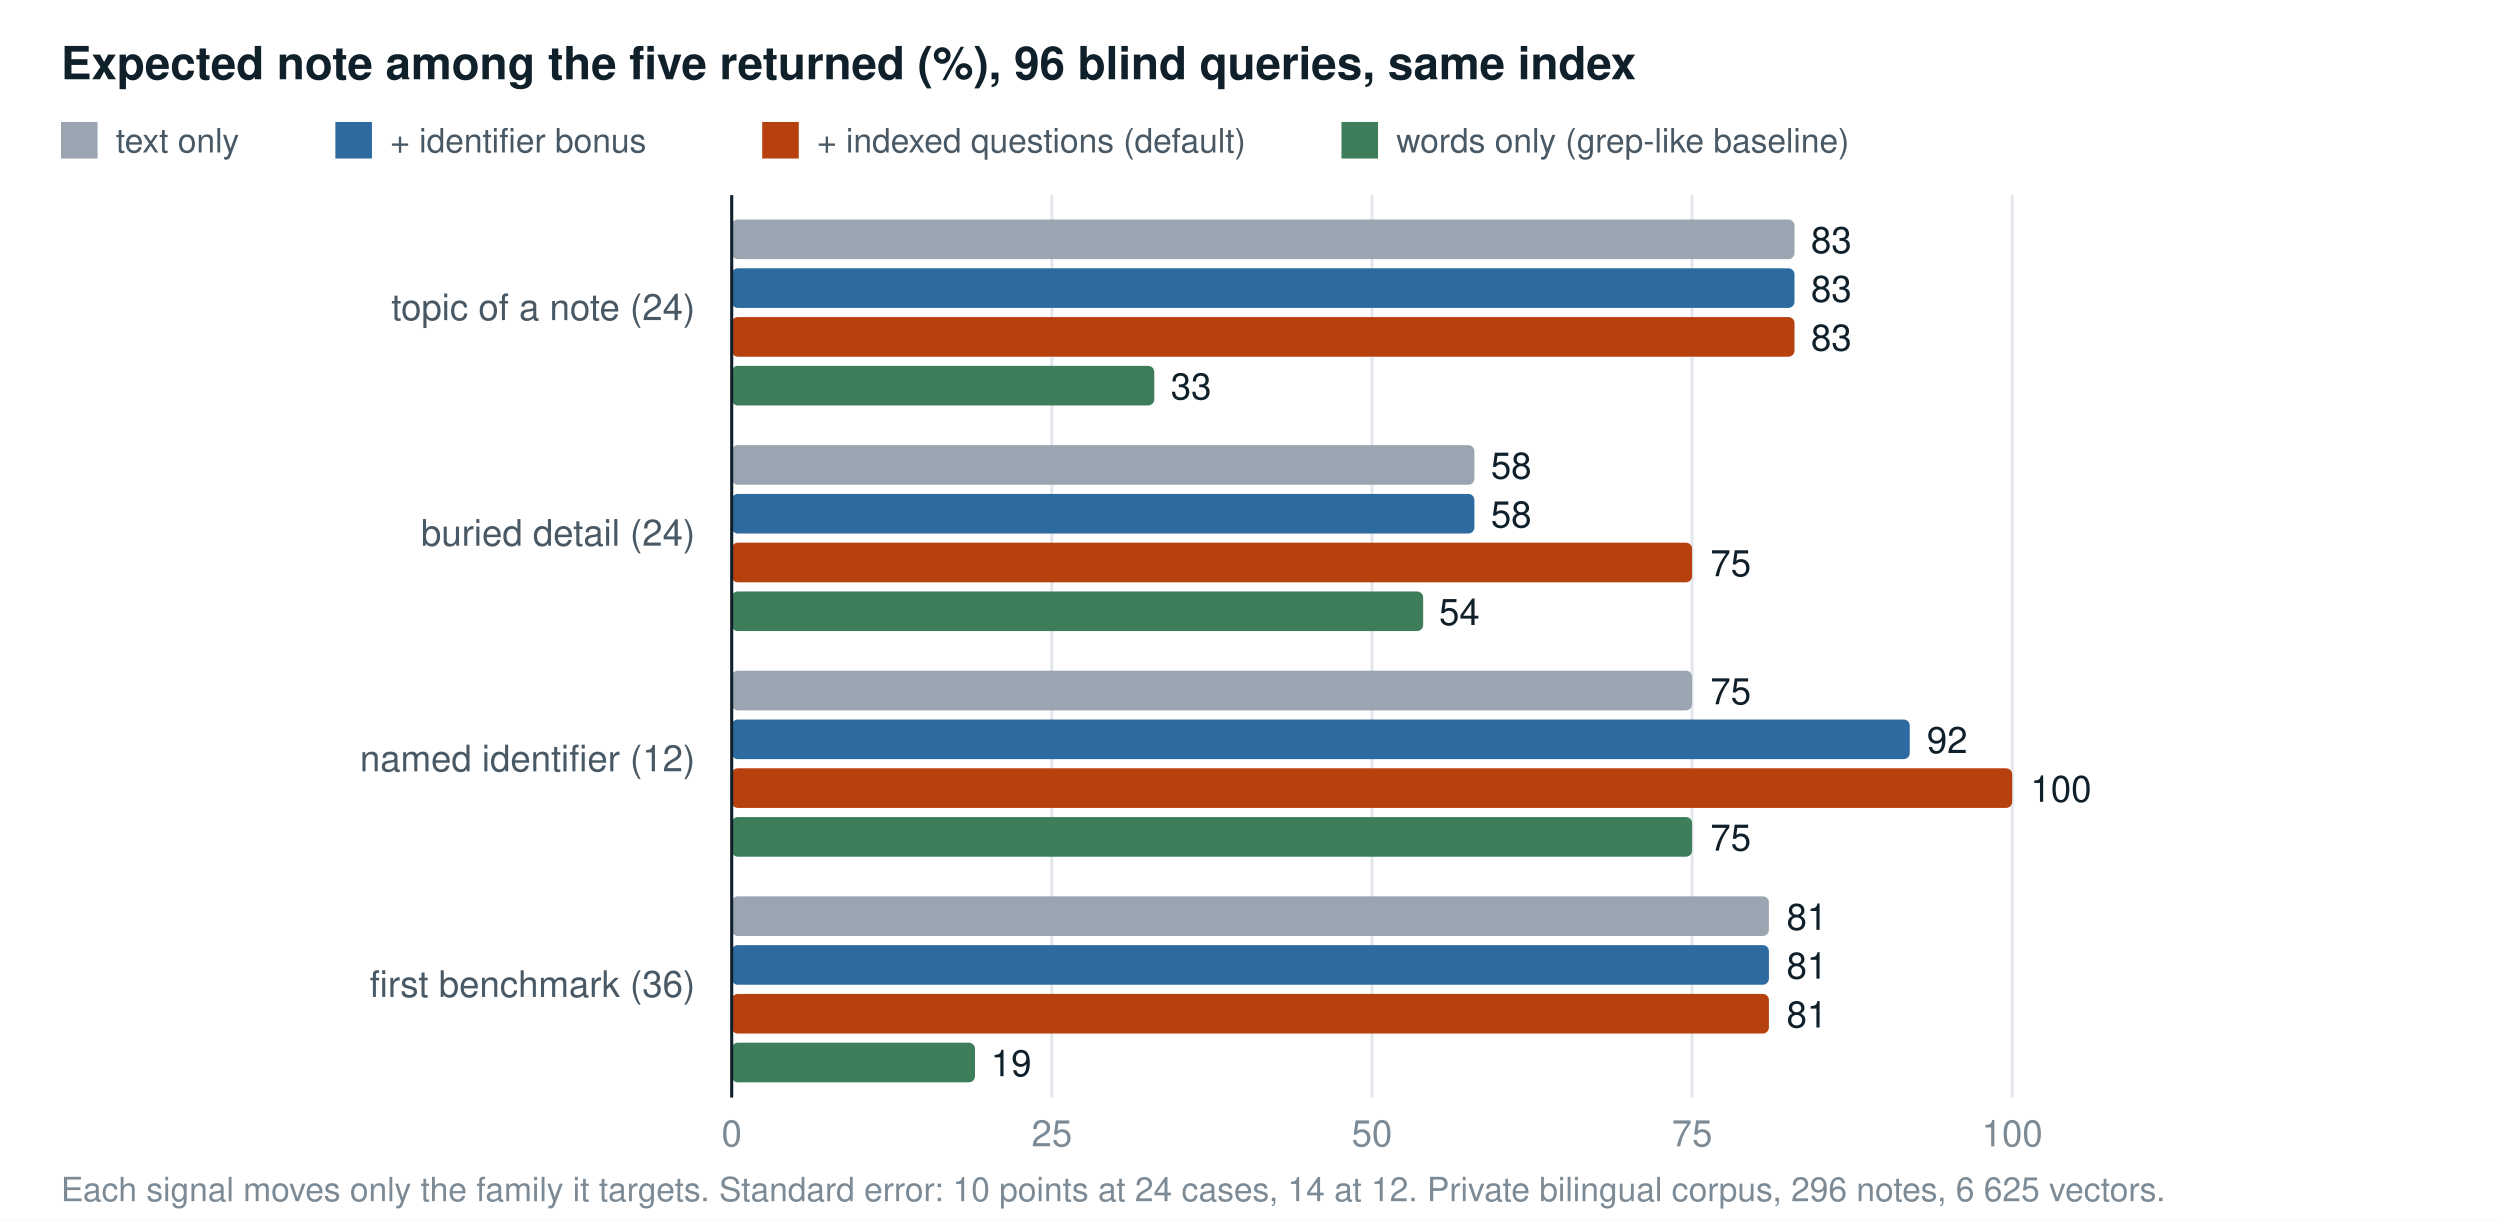
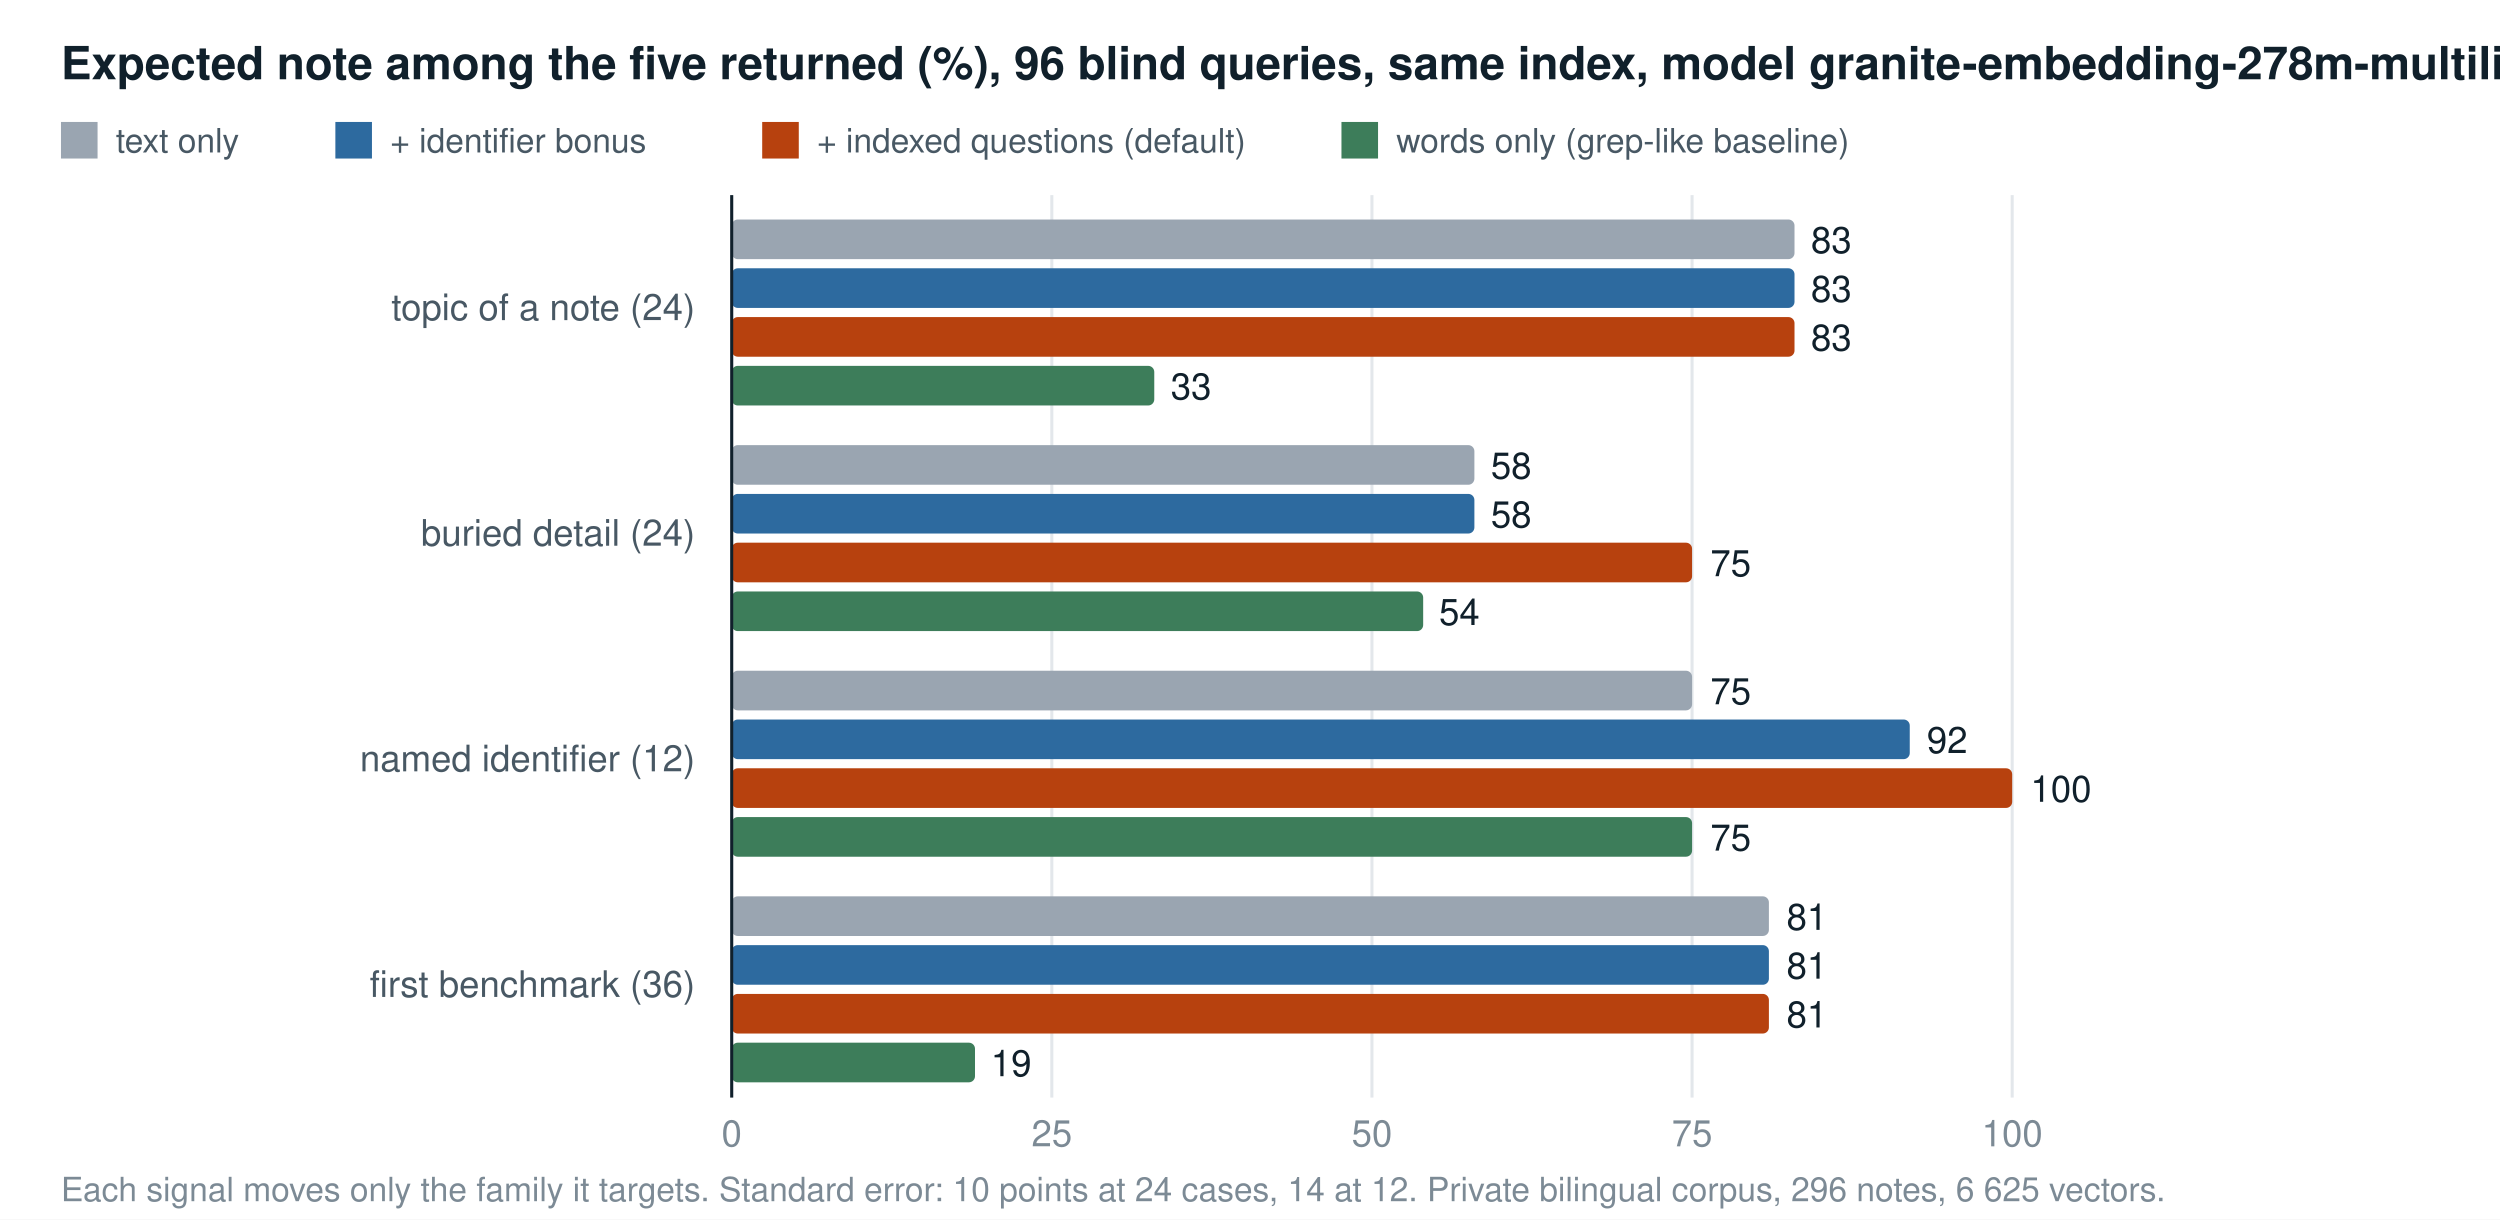
<svg xmlns="http://www.w3.org/2000/svg" width="820" height="400" viewBox="0 0 820 400" font-family="Helvetica, Arial, sans-serif" font-size="12">
  <rect width="820" height="400" fill="#ffffff" />
-   <text x="20" y="26" font-size="15" font-weight="700" fill="#10202b">Expected note among the five returned (%), 96 blind queries, same index</text>
+   <text x="20" y="26" font-size="15" font-weight="700" fill="#10202b">Expected note among the five returned (%), 96 blind queries, same index, model granite-embedding-278m-multilingual (default), Q8</text>
  <g font-size="11" fill="#485864">
    <rect x="20" y="40" width="12" height="12" fill="#9aa5b1" />
    <text x="38" y="50">text only</text>
    <rect x="110" y="40" width="12" height="12" fill="#2d6a9f" />
    <text x="128" y="50">+ identifier bonus</text>
    <rect x="250" y="40" width="12" height="12" fill="#b7410e" />
    <text x="268" y="50">+ indexed questions (default)</text>
    <rect x="440" y="40" width="12" height="12" fill="#3d7d5a" />
    <text x="458" y="50">words only (grep-like baseline)</text>
  </g>
  <g stroke="#e3e7eb">
    <line x1="240" y1="64" x2="240" y2="360" />
    <line x1="345" y1="64" x2="345" y2="360" />
    <line x1="450" y1="64" x2="450" y2="360" />
    <line x1="555" y1="64" x2="555" y2="360" />
    <line x1="660" y1="64" x2="660" y2="360" />
  </g>
  <g fill="#7c8a95" text-anchor="middle">
    <text x="240" y="376">0</text>
    <text x="345" y="376">25</text>
    <text x="450" y="376">50</text>
    <text x="555" y="376">75</text>
    <text x="660" y="376">100</text>
  </g>
  <text x="228" y="105" text-anchor="end" fill="#485864">topic of a note (24)</text>
  <rect x="240" y="72" width="348.6" height="13" rx="2" fill="#9aa5b1" />
  <text x="594" y="83" fill="#10202b">83</text>
  <rect x="240" y="88" width="348.6" height="13" rx="2" fill="#2d6a9f" />
  <text x="594" y="99" fill="#10202b">83</text>
  <rect x="240" y="104" width="348.6" height="13" rx="2" fill="#b7410e" />
  <text x="594" y="115" fill="#10202b">83</text>
  <rect x="240" y="120" width="138.6" height="13" rx="2" fill="#3d7d5a" />
  <text x="384" y="131" fill="#10202b">33</text>
  <text x="228" y="179" text-anchor="end" fill="#485864">buried detail (24)</text>
  <rect x="240" y="146" width="243.6" height="13" rx="2" fill="#9aa5b1" />
  <text x="489" y="157" fill="#10202b">58</text>
  <rect x="240" y="162" width="243.6" height="13" rx="2" fill="#2d6a9f" />
  <text x="489" y="173" fill="#10202b">58</text>
  <rect x="240" y="178" width="315" height="13" rx="2" fill="#b7410e" />
  <text x="561" y="189" fill="#10202b">75</text>
  <rect x="240" y="194" width="226.8" height="13" rx="2" fill="#3d7d5a" />
  <text x="472" y="205" fill="#10202b">54</text>
  <text x="228" y="253" text-anchor="end" fill="#485864">named identifier (12)</text>
  <rect x="240" y="220" width="315" height="13" rx="2" fill="#9aa5b1" />
  <text x="561" y="231" fill="#10202b">75</text>
  <rect x="240" y="236" width="386.4" height="13" rx="2" fill="#2d6a9f" />
  <text x="632" y="247" fill="#10202b">92</text>
  <rect x="240" y="252" width="420" height="13" rx="2" fill="#b7410e" />
  <text x="666" y="263" fill="#10202b">100</text>
  <rect x="240" y="268" width="315" height="13" rx="2" fill="#3d7d5a" />
  <text x="561" y="279" fill="#10202b">75</text>
  <text x="228" y="327" text-anchor="end" fill="#485864">first benchmark (36)</text>
  <rect x="240" y="294" width="340.2" height="13" rx="2" fill="#9aa5b1" />
  <text x="586" y="305" fill="#10202b">81</text>
  <rect x="240" y="310" width="340.2" height="13" rx="2" fill="#2d6a9f" />
  <text x="586" y="321" fill="#10202b">81</text>
  <rect x="240" y="326" width="340.2" height="13" rx="2" fill="#b7410e" />
  <text x="586" y="337" fill="#10202b">81</text>
  <rect x="240" y="342" width="79.8" height="13" rx="2" fill="#3d7d5a" />
  <text x="325" y="353" fill="#10202b">19</text>
  <line x1="240" y1="64" x2="240" y2="360" stroke="#10202b" />
  <text x="20" y="394" font-size="11" fill="#7c8a95">Each signal moves only the family it targets. Standard error: 10 points at 24 cases, 14 at 12. Private bilingual corpus, 296 notes, 6 625 vectors.</text>
</svg>
